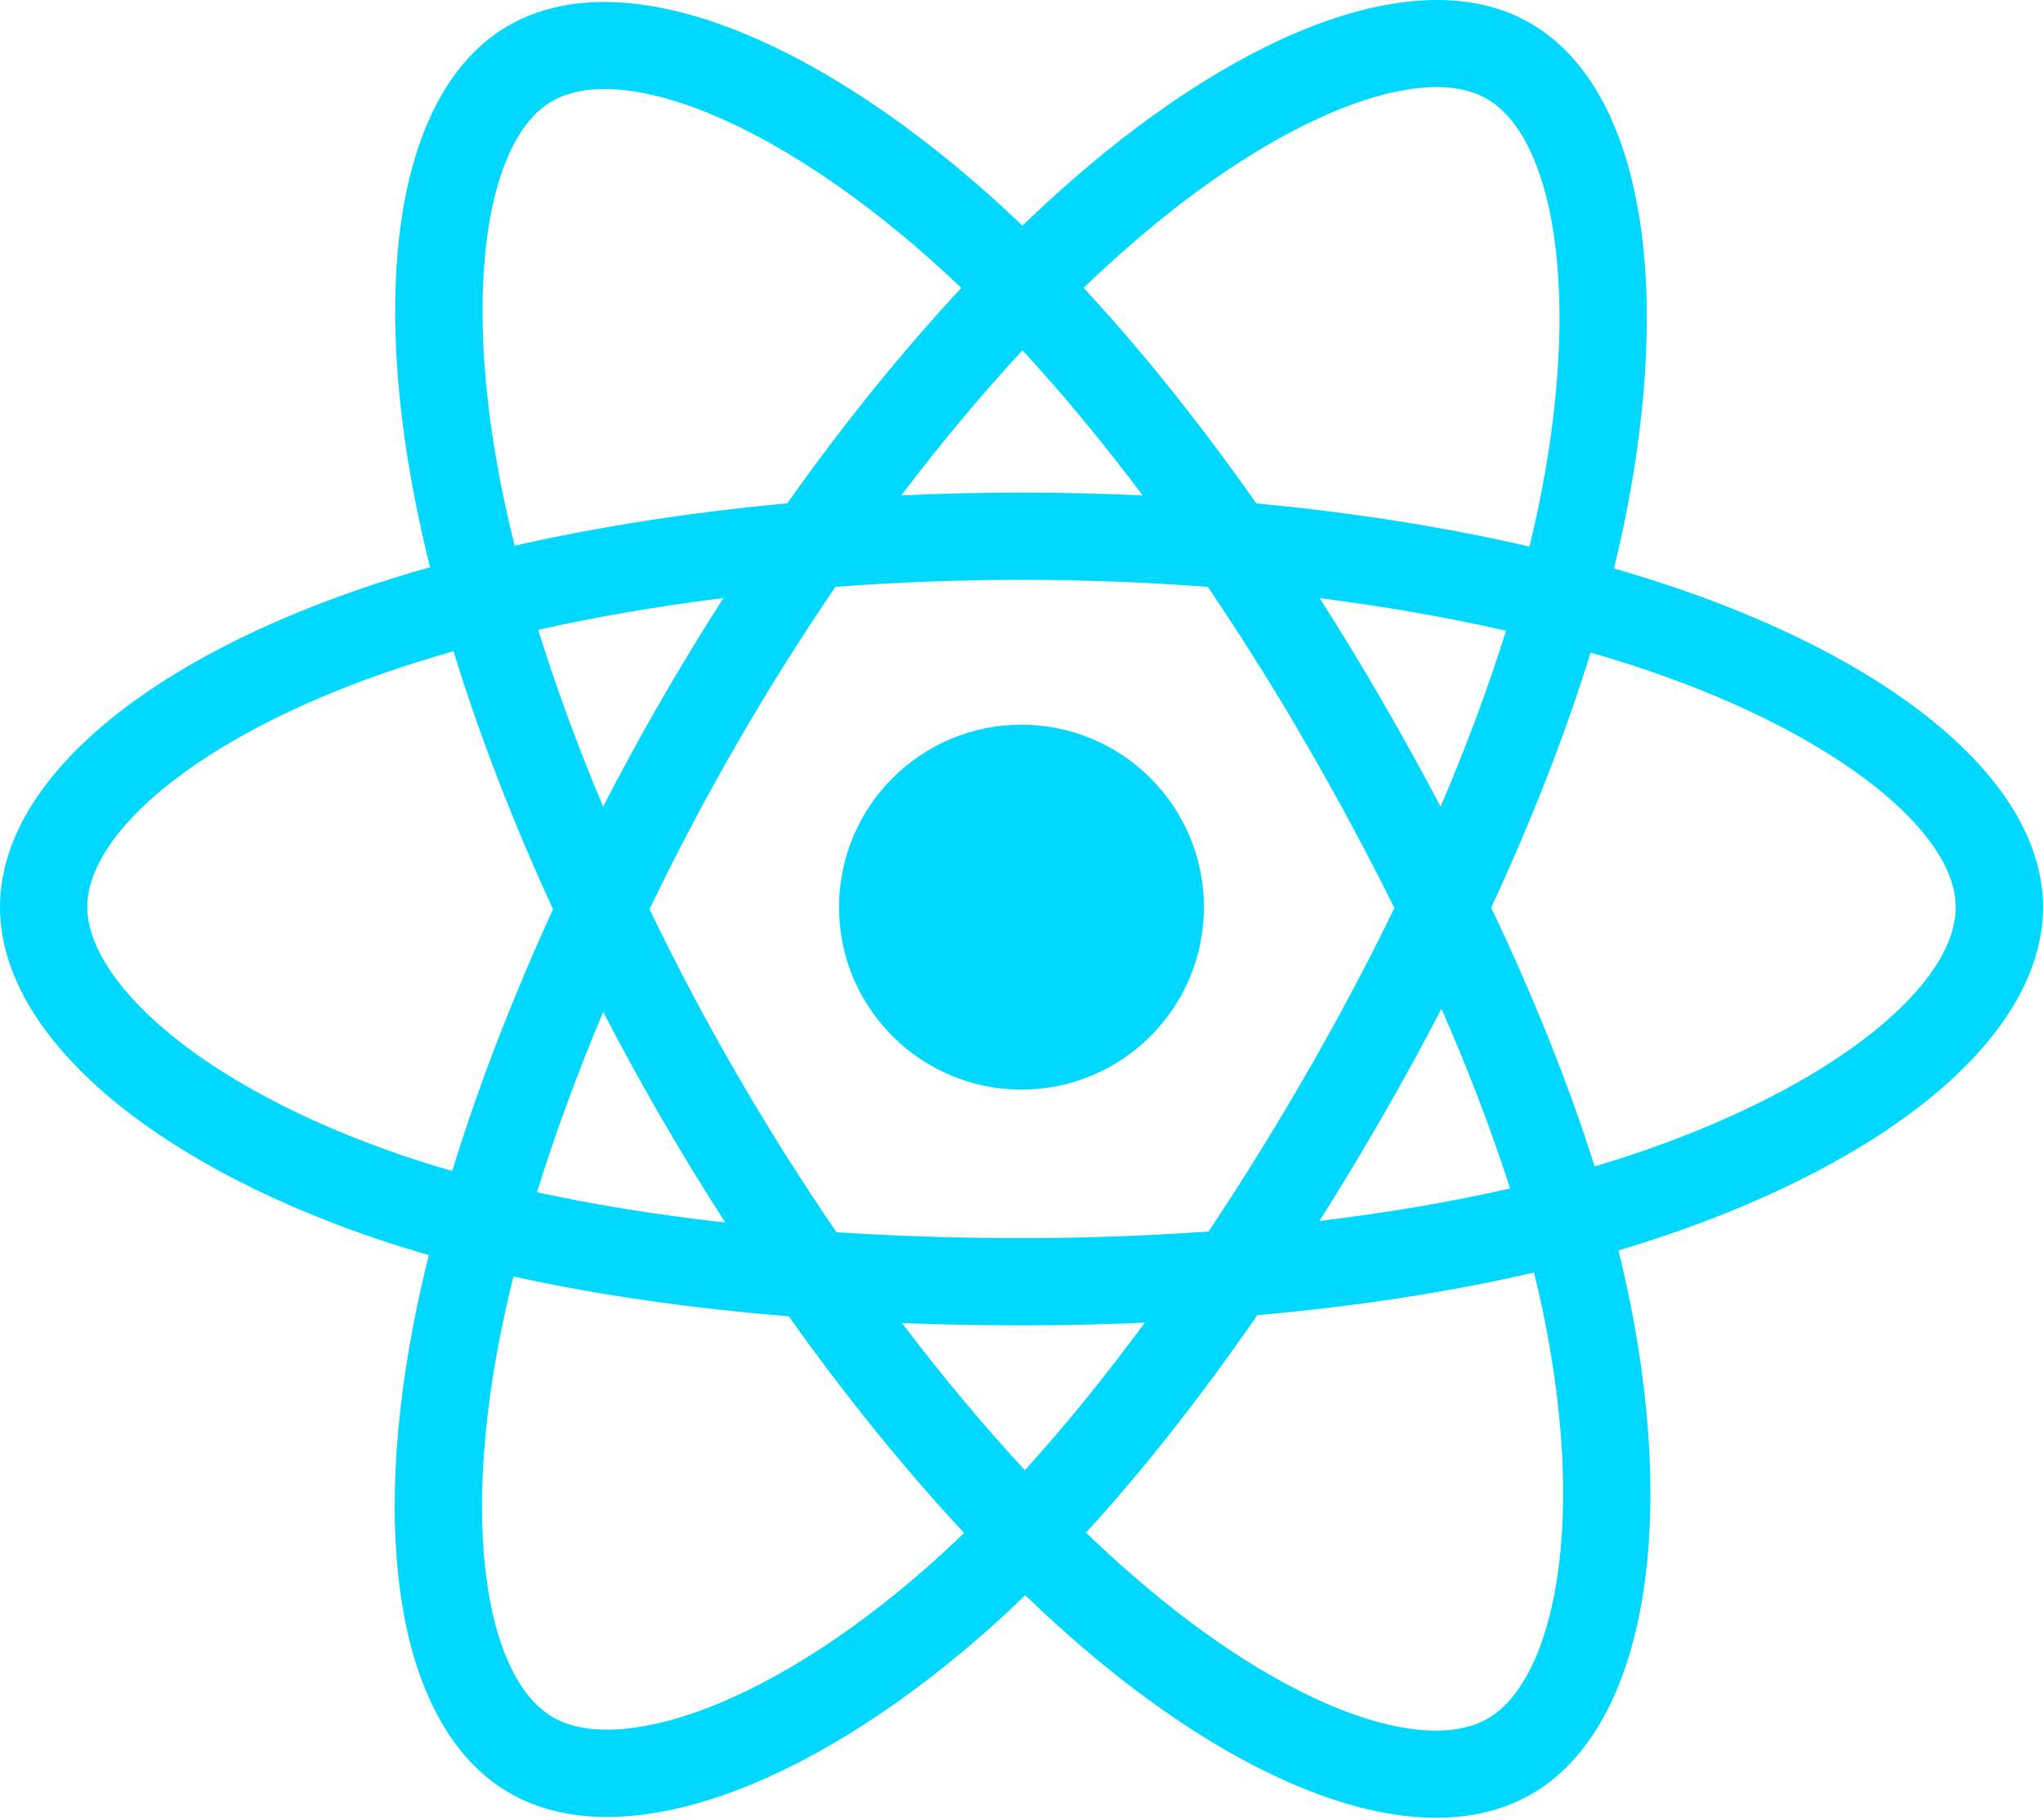
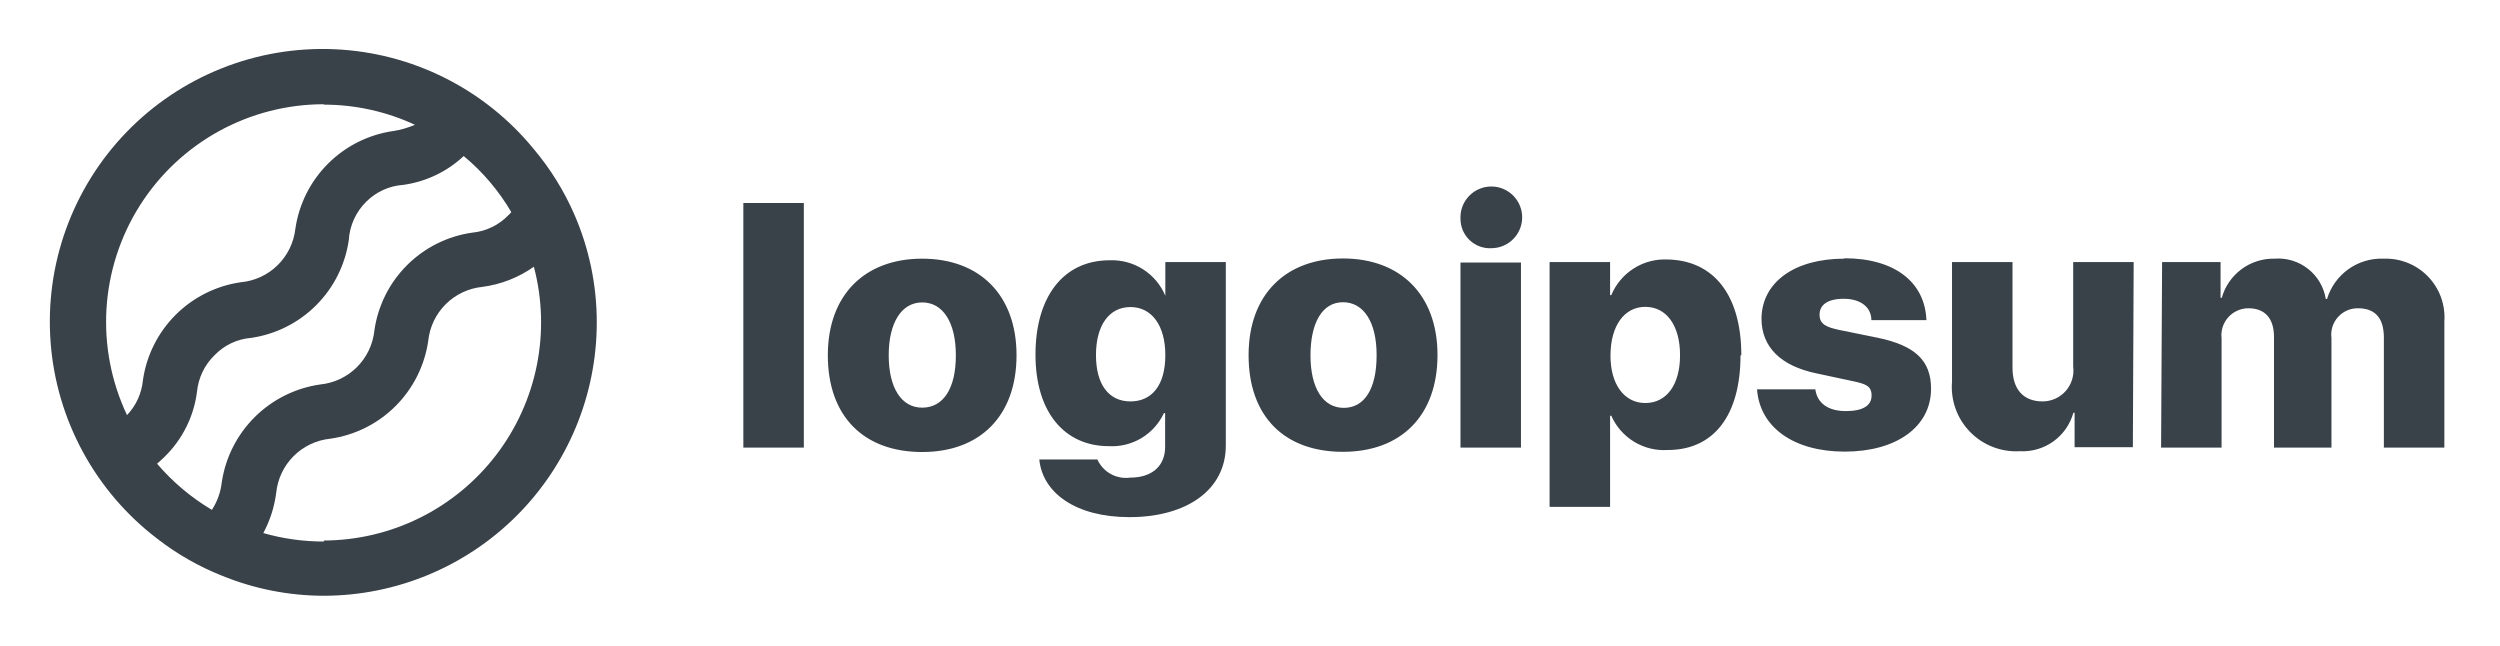
- <svg xmlns="http://www.w3.org/2000/svg" aria-hidden="true" role="img" class="iconify iconify--logos" width="35.93" height="32" preserveAspectRatio="xMidYMid meet" viewBox="0 0 256 228">
-   <path fill="#00D8FF" d="M210.483 73.824a171.49 171.49 0 0 0-8.24-2.597c.465-1.9.893-3.777 1.273-5.621c6.238-30.281 2.16-54.676-11.769-62.708c-13.355-7.7-35.196.329-57.254 19.526a171.23 171.23 0 0 0-6.375 5.848a155.866 155.866 0 0 0-4.241-3.917C100.759 3.829 77.587-4.822 63.673 3.233C50.33 10.957 46.379 33.89 51.995 62.588a170.974 170.974 0 0 0 1.892 8.48c-3.28.932-6.445 1.924-9.474 2.98C17.309 83.498 0 98.307 0 113.668c0 15.865 18.582 31.778 46.812 41.427a145.52 145.52 0 0 0 6.921 2.165a167.467 167.467 0 0 0-2.01 9.138c-5.354 28.2-1.173 50.591 12.134 58.266c13.744 7.926 36.812-.22 59.273-19.855a145.567 145.567 0 0 0 5.342-4.923a168.064 168.064 0 0 0 6.92 6.314c21.758 18.722 43.246 26.282 56.54 18.586c13.731-7.949 18.194-32.003 12.4-61.268a145.016 145.016 0 0 0-1.535-6.842c1.62-.48 3.21-.974 4.76-1.488c29.348-9.723 48.443-25.443 48.443-41.52c0-15.417-17.868-30.326-45.517-39.844Zm-6.365 70.984c-1.4.463-2.836.91-4.3 1.345c-3.24-10.257-7.612-21.163-12.963-32.432c5.106-11 9.31-21.767 12.459-31.957c2.619.758 5.16 1.557 7.61 2.4c23.69 8.156 38.14 20.213 38.14 29.504c0 9.896-15.606 22.743-40.946 31.14Zm-10.514 20.834c2.562 12.94 2.927 24.64 1.23 33.787c-1.524 8.219-4.59 13.698-8.382 15.893c-8.067 4.67-25.32-1.4-43.927-17.412a156.726 156.726 0 0 1-6.437-5.87c7.214-7.889 14.423-17.06 21.459-27.246c12.376-1.098 24.068-2.894 34.671-5.345a134.17 134.17 0 0 1 1.386 6.193ZM87.276 214.515c-7.882 2.783-14.16 2.863-17.955.675c-8.075-4.657-11.432-22.636-6.853-46.752a156.923 156.923 0 0 1 1.869-8.499c10.486 2.32 22.093 3.988 34.498 4.994c7.084 9.967 14.501 19.128 21.976 27.15a134.668 134.668 0 0 1-4.877 4.492c-9.933 8.682-19.886 14.842-28.658 17.94ZM50.35 144.747c-12.483-4.267-22.792-9.812-29.858-15.863c-6.35-5.437-9.555-10.836-9.555-15.216c0-9.322 13.897-21.212 37.076-29.293c2.813-.98 5.757-1.905 8.812-2.773c3.204 10.42 7.406 21.315 12.477 32.332c-5.137 11.18-9.399 22.249-12.634 32.792a134.718 134.718 0 0 1-6.318-1.979Zm12.378-84.26c-4.811-24.587-1.616-43.134 6.425-47.789c8.564-4.958 27.502 2.111 47.463 19.835a144.318 144.318 0 0 1 3.841 3.545c-7.438 7.987-14.787 17.08-21.808 26.988c-12.04 1.116-23.565 2.908-34.161 5.309a160.342 160.342 0 0 1-1.76-7.887Zm110.427 27.268a347.8 347.8 0 0 0-7.785-12.803c8.168 1.033 15.994 2.404 23.343 4.08c-2.206 7.072-4.956 14.465-8.193 22.045a381.151 381.151 0 0 0-7.365-13.322Zm-45.032-43.861c5.044 5.465 10.096 11.566 15.065 18.186a322.04 322.04 0 0 0-30.257-.006c4.974-6.559 10.069-12.652 15.192-18.18ZM82.802 87.83a323.167 323.167 0 0 0-7.227 13.238c-3.184-7.553-5.909-14.98-8.134-22.152c7.304-1.634 15.093-2.97 23.209-3.984a321.524 321.524 0 0 0-7.848 12.897Zm8.081 65.352c-8.385-.936-16.291-2.203-23.593-3.793c2.26-7.3 5.045-14.885 8.298-22.6a321.187 321.187 0 0 0 7.257 13.246c2.594 4.48 5.28 8.868 8.038 13.147Zm37.542 31.03c-5.184-5.592-10.354-11.779-15.403-18.433c4.902.192 9.899.29 14.978.29c5.218 0 10.376-.117 15.453-.343c-4.985 6.774-10.018 12.97-15.028 18.486Zm52.198-57.817c3.422 7.8 6.306 15.345 8.596 22.52c-7.422 1.694-15.436 3.058-23.88 4.071a382.417 382.417 0 0 0 7.859-13.026a347.403 347.403 0 0 0 7.425-13.565Zm-16.898 8.101a358.557 358.557 0 0 1-12.281 19.815a329.4 329.4 0 0 1-23.444.823c-7.967 0-15.716-.248-23.178-.732a310.202 310.202 0 0 1-12.513-19.846h.001a307.41 307.41 0 0 1-10.923-20.627a310.278 310.278 0 0 1 10.89-20.637l-.001.001a307.318 307.318 0 0 1 12.413-19.761c7.613-.576 15.42-.876 23.31-.876H128c7.926 0 15.743.303 23.354.883a329.357 329.357 0 0 1 12.335 19.695a358.489 358.489 0 0 1 11.036 20.54a329.472 329.472 0 0 1-11 20.722Zm22.56-122.124c8.572 4.944 11.906 24.881 6.52 51.026c-.344 1.668-.73 3.367-1.15 5.09c-10.622-2.452-22.155-4.275-34.23-5.408c-7.034-10.017-14.323-19.124-21.64-27.008a160.789 160.789 0 0 1 5.888-5.4c18.9-16.447 36.564-22.941 44.612-18.3ZM128 90.808c12.625 0 22.86 10.235 22.86 22.86s-10.235 22.86-22.86 22.86s-22.86-10.235-22.86-22.86s10.235-22.86 22.86-22.86Z" />
+ <svg xmlns="http://www.w3.org/2000/svg" id="logo-7" width="124" height="32" viewBox="0 0 124 32" fill="none">
+   <path d="M36.87 10.07H39.87V22.2H36.87V10.07ZM41.06 17.62C41.06 14.62 42.9 12.83 45.74 12.83C48.58 12.83 50.42 14.62 50.42 17.62C50.42 20.62 48.62 22.42 45.74 22.42C42.86 22.42 41.06 20.67 41.06 17.62ZM47.41 17.62C47.41 15.97 46.76 15 45.74 15C44.72 15 44.08 16 44.08 17.62C44.08 19.24 44.71 20.22 45.74 20.22C46.77 20.22 47.41 19.3 47.41 17.63V17.62ZM51.55 22.79H54.43C54.567 23.095 54.799 23.347 55.091 23.509C55.383 23.671 55.719 23.735 56.05 23.69C57.19 23.69 57.79 23.07 57.79 22.17V20.49H57.73C57.491 21.005 57.103 21.436 56.617 21.729C56.13 22.021 55.567 22.161 55 22.13C52.81 22.13 51.36 20.46 51.36 17.59C51.36 14.72 52.74 12.91 55.04 12.91C55.625 12.887 56.202 13.043 56.696 13.358C57.189 13.672 57.574 14.13 57.8 14.67V14.67V13H60.8V22.1C60.8 24.29 58.87 25.65 56.02 25.65C53.37 25.65 51.72 24.46 51.55 22.8V22.79ZM57.8 17.61C57.8 16.15 57.13 15.23 56.07 15.23C55.01 15.23 54.36 16.14 54.36 17.61C54.36 19.08 55 19.91 56.07 19.91C57.14 19.91 57.8 19.1 57.8 17.62V17.61ZM61.93 17.61C61.93 14.61 63.77 12.82 66.61 12.82C69.45 12.82 71.3 14.61 71.3 17.61C71.3 20.61 69.5 22.41 66.61 22.41C63.72 22.41 61.93 20.67 61.93 17.62V17.61ZM68.28 17.61C68.28 15.96 67.63 14.99 66.61 14.99C65.59 14.99 65 16 65 17.63C65 19.26 65.63 20.23 66.65 20.23C67.67 20.23 68.28 19.3 68.28 17.63V17.61ZM72.44 10.82C72.432 10.517 72.514 10.219 72.676 9.963C72.838 9.707 73.073 9.504 73.35 9.382C73.627 9.259 73.934 9.221 74.232 9.273C74.531 9.325 74.807 9.465 75.026 9.674C75.245 9.883 75.397 10.153 75.463 10.449C75.529 10.744 75.505 11.053 75.395 11.335C75.285 11.618 75.094 11.861 74.846 12.035C74.597 12.208 74.303 12.304 74 12.31C73.799 12.324 73.598 12.296 73.408 12.228C73.219 12.16 73.045 12.054 72.899 11.916C72.752 11.778 72.636 11.611 72.557 11.426C72.478 11.241 72.438 11.041 72.44 10.84V10.82ZM72.44 13.02H75.44V22.2H72.44V13.02ZM86.33 17.61C86.33 20.61 85 22.32 82.72 22.32C82.135 22.358 81.553 22.215 81.052 21.911C80.552 21.607 80.156 21.156 79.92 20.62H79.86V25.14H76.86V13H79.86V14.64H79.92C80.145 14.095 80.533 13.633 81.031 13.316C81.528 12.999 82.111 12.844 82.7 12.87C85 12.91 86.37 14.63 86.37 17.63L86.33 17.61ZM83.33 17.61C83.33 16.15 82.66 15.22 81.61 15.22C80.56 15.22 79.89 16.16 79.88 17.61C79.87 19.06 80.56 19.99 81.61 19.99C82.66 19.99 83.33 19.08 83.33 17.63V17.61ZM91.48 12.81C93.97 12.81 95.48 13.99 95.55 15.88H92.82C92.82 15.23 92.28 14.82 91.45 14.82C90.62 14.82 90.25 15.14 90.25 15.61C90.25 16.08 90.58 16.23 91.25 16.37L93.17 16.76C95 17.15 95.78 17.89 95.78 19.28C95.78 21.18 94.05 22.4 91.5 22.4C88.95 22.4 87.28 21.18 87.15 19.31H90.04C90.13 19.99 90.67 20.39 91.55 20.39C92.43 20.39 92.83 20.1 92.83 19.62C92.83 19.14 92.55 19.04 91.83 18.89L90.1 18.52C88.31 18.15 87.37 17.2 87.37 15.8C87.39 14 89 12.83 91.48 12.83V12.81ZM105.79 22.18H102.9V20.47H102.84C102.681 21.044 102.331 21.547 101.847 21.894C101.363 22.241 100.775 22.413 100.18 22.38C99.724 22.406 99.268 22.334 98.843 22.168C98.417 22.003 98.032 21.748 97.714 21.421C97.395 21.094 97.15 20.702 96.996 20.272C96.842 19.843 96.782 19.385 96.82 18.93V13H99.82V18.24C99.82 19.33 100.38 19.91 101.31 19.91C101.528 19.91 101.744 19.864 101.943 19.775C102.141 19.685 102.319 19.554 102.463 19.39C102.606 19.226 102.714 19.033 102.777 18.825C102.84 18.616 102.859 18.396 102.83 18.18V13H105.83L105.79 22.18ZM107.24 13H110.14V14.77H110.2C110.359 14.204 110.702 13.706 111.174 13.355C111.646 13.004 112.222 12.819 112.81 12.83C113.409 12.782 114.003 12.961 114.476 13.332C114.948 13.702 115.264 14.237 115.36 14.83H115.42C115.601 14.231 115.977 13.709 116.488 13.347C116.998 12.985 117.615 12.803 118.24 12.83C118.648 12.816 119.054 12.889 119.432 13.042C119.811 13.196 120.152 13.427 120.435 13.721C120.718 14.016 120.936 14.366 121.075 14.75C121.213 15.134 121.27 15.543 121.24 15.95V22.2H118.24V16.75C118.24 15.75 117.79 15.29 116.95 15.29C116.763 15.288 116.577 15.327 116.406 15.403C116.235 15.479 116.082 15.591 115.958 15.732C115.834 15.872 115.741 16.037 115.686 16.216C115.631 16.395 115.616 16.584 115.64 16.77V22.2H112.79V16.71C112.79 15.79 112.34 15.29 111.52 15.29C111.331 15.29 111.143 15.33 110.971 15.408C110.798 15.486 110.643 15.599 110.518 15.741C110.392 15.883 110.298 16.049 110.241 16.23C110.185 16.411 110.167 16.602 110.19 16.79V22.2H107.19L107.24 13Z" class="ccustom" fill="#394149" />
+   <path d="M28.48 10.62C27.971 9.456 27.298 8.372 26.48 7.4C25.271 5.92 23.763 4.713 22.055 3.859C20.346 3.004 18.476 2.521 16.567 2.441C14.658 2.361 12.754 2.686 10.98 3.395C9.206 4.104 7.602 5.181 6.274 6.554C4.946 7.928 3.924 9.567 3.275 11.364C2.626 13.161 2.366 15.075 2.51 16.98C2.654 18.885 3.2 20.738 4.112 22.416C5.023 24.095 6.28 25.562 7.8 26.72C8.775 27.478 9.852 28.094 11 28.55C12.609 29.209 14.331 29.549 16.07 29.55C19.659 29.542 23.099 28.111 25.636 25.571C28.172 23.031 29.597 19.589 29.6 16C29.603 14.149 29.221 12.317 28.48 10.62V10.62ZM16.06 5.19C17.622 5.19 19.164 5.531 20.58 6.19V6.19C20.235 6.339 19.872 6.443 19.5 6.5C18.277 6.677 17.143 7.245 16.269 8.119C15.395 8.993 14.827 10.127 14.65 11.35C14.572 12.036 14.26 12.674 13.767 13.157C13.273 13.64 12.628 13.938 11.94 14C10.717 14.177 9.583 14.745 8.709 15.619C7.835 16.493 7.267 17.627 7.09 18.85C7.03 19.502 6.752 20.116 6.3 20.59V20.59C5.521 18.943 5.171 17.126 5.282 15.308C5.394 13.489 5.964 11.729 6.939 10.19C7.914 8.651 9.263 7.384 10.859 6.506C12.456 5.628 14.248 5.169 16.07 5.17L16.06 5.19ZM7.79 23C7.91 22.89 8.03 22.79 8.15 22.67C9.04 21.808 9.611 20.669 9.77 19.44C9.835 18.749 10.143 18.104 10.64 17.62C11.118 17.122 11.762 16.816 12.45 16.76C13.673 16.583 14.807 16.015 15.681 15.141C16.555 14.267 17.123 13.133 17.3 11.91C17.343 11.188 17.653 10.507 18.17 10C18.66 9.512 19.31 9.217 20 9.17C21.124 9.015 22.172 8.516 23 7.74C23.943 8.522 24.741 9.463 25.36 10.52C25.322 10.571 25.278 10.618 25.23 10.66C24.753 11.162 24.11 11.475 23.42 11.54C22.195 11.714 21.06 12.281 20.186 13.156C19.311 14.03 18.744 15.165 18.57 16.39C18.5 17.078 18.193 17.721 17.703 18.21C17.213 18.698 16.569 19.002 15.88 19.07C14.653 19.246 13.515 19.813 12.636 20.686C11.757 21.56 11.183 22.694 11 23.92C10.946 24.409 10.778 24.878 10.51 25.29C9.484 24.681 8.565 23.907 7.79 23V23ZM16.06 26.86C15.045 26.861 14.035 26.72 13.06 26.44C13.394 25.818 13.611 25.14 13.7 24.44C13.77 23.753 14.075 23.111 14.563 22.623C15.051 22.135 15.693 21.83 16.38 21.76C17.605 21.585 18.741 21.018 19.617 20.143C20.493 19.269 21.062 18.135 21.24 16.91C21.31 16.223 21.615 15.581 22.103 15.093C22.591 14.605 23.233 14.3 23.92 14.23C24.842 14.11 25.721 13.767 26.48 13.23C26.902 14.828 26.951 16.501 26.626 18.121C26.3 19.741 25.608 21.266 24.602 22.577C23.596 23.888 22.303 24.951 20.822 25.685C19.342 26.419 17.713 26.804 16.06 26.81V26.86Z" class="ccustom" fill="#394149" />
</svg>
